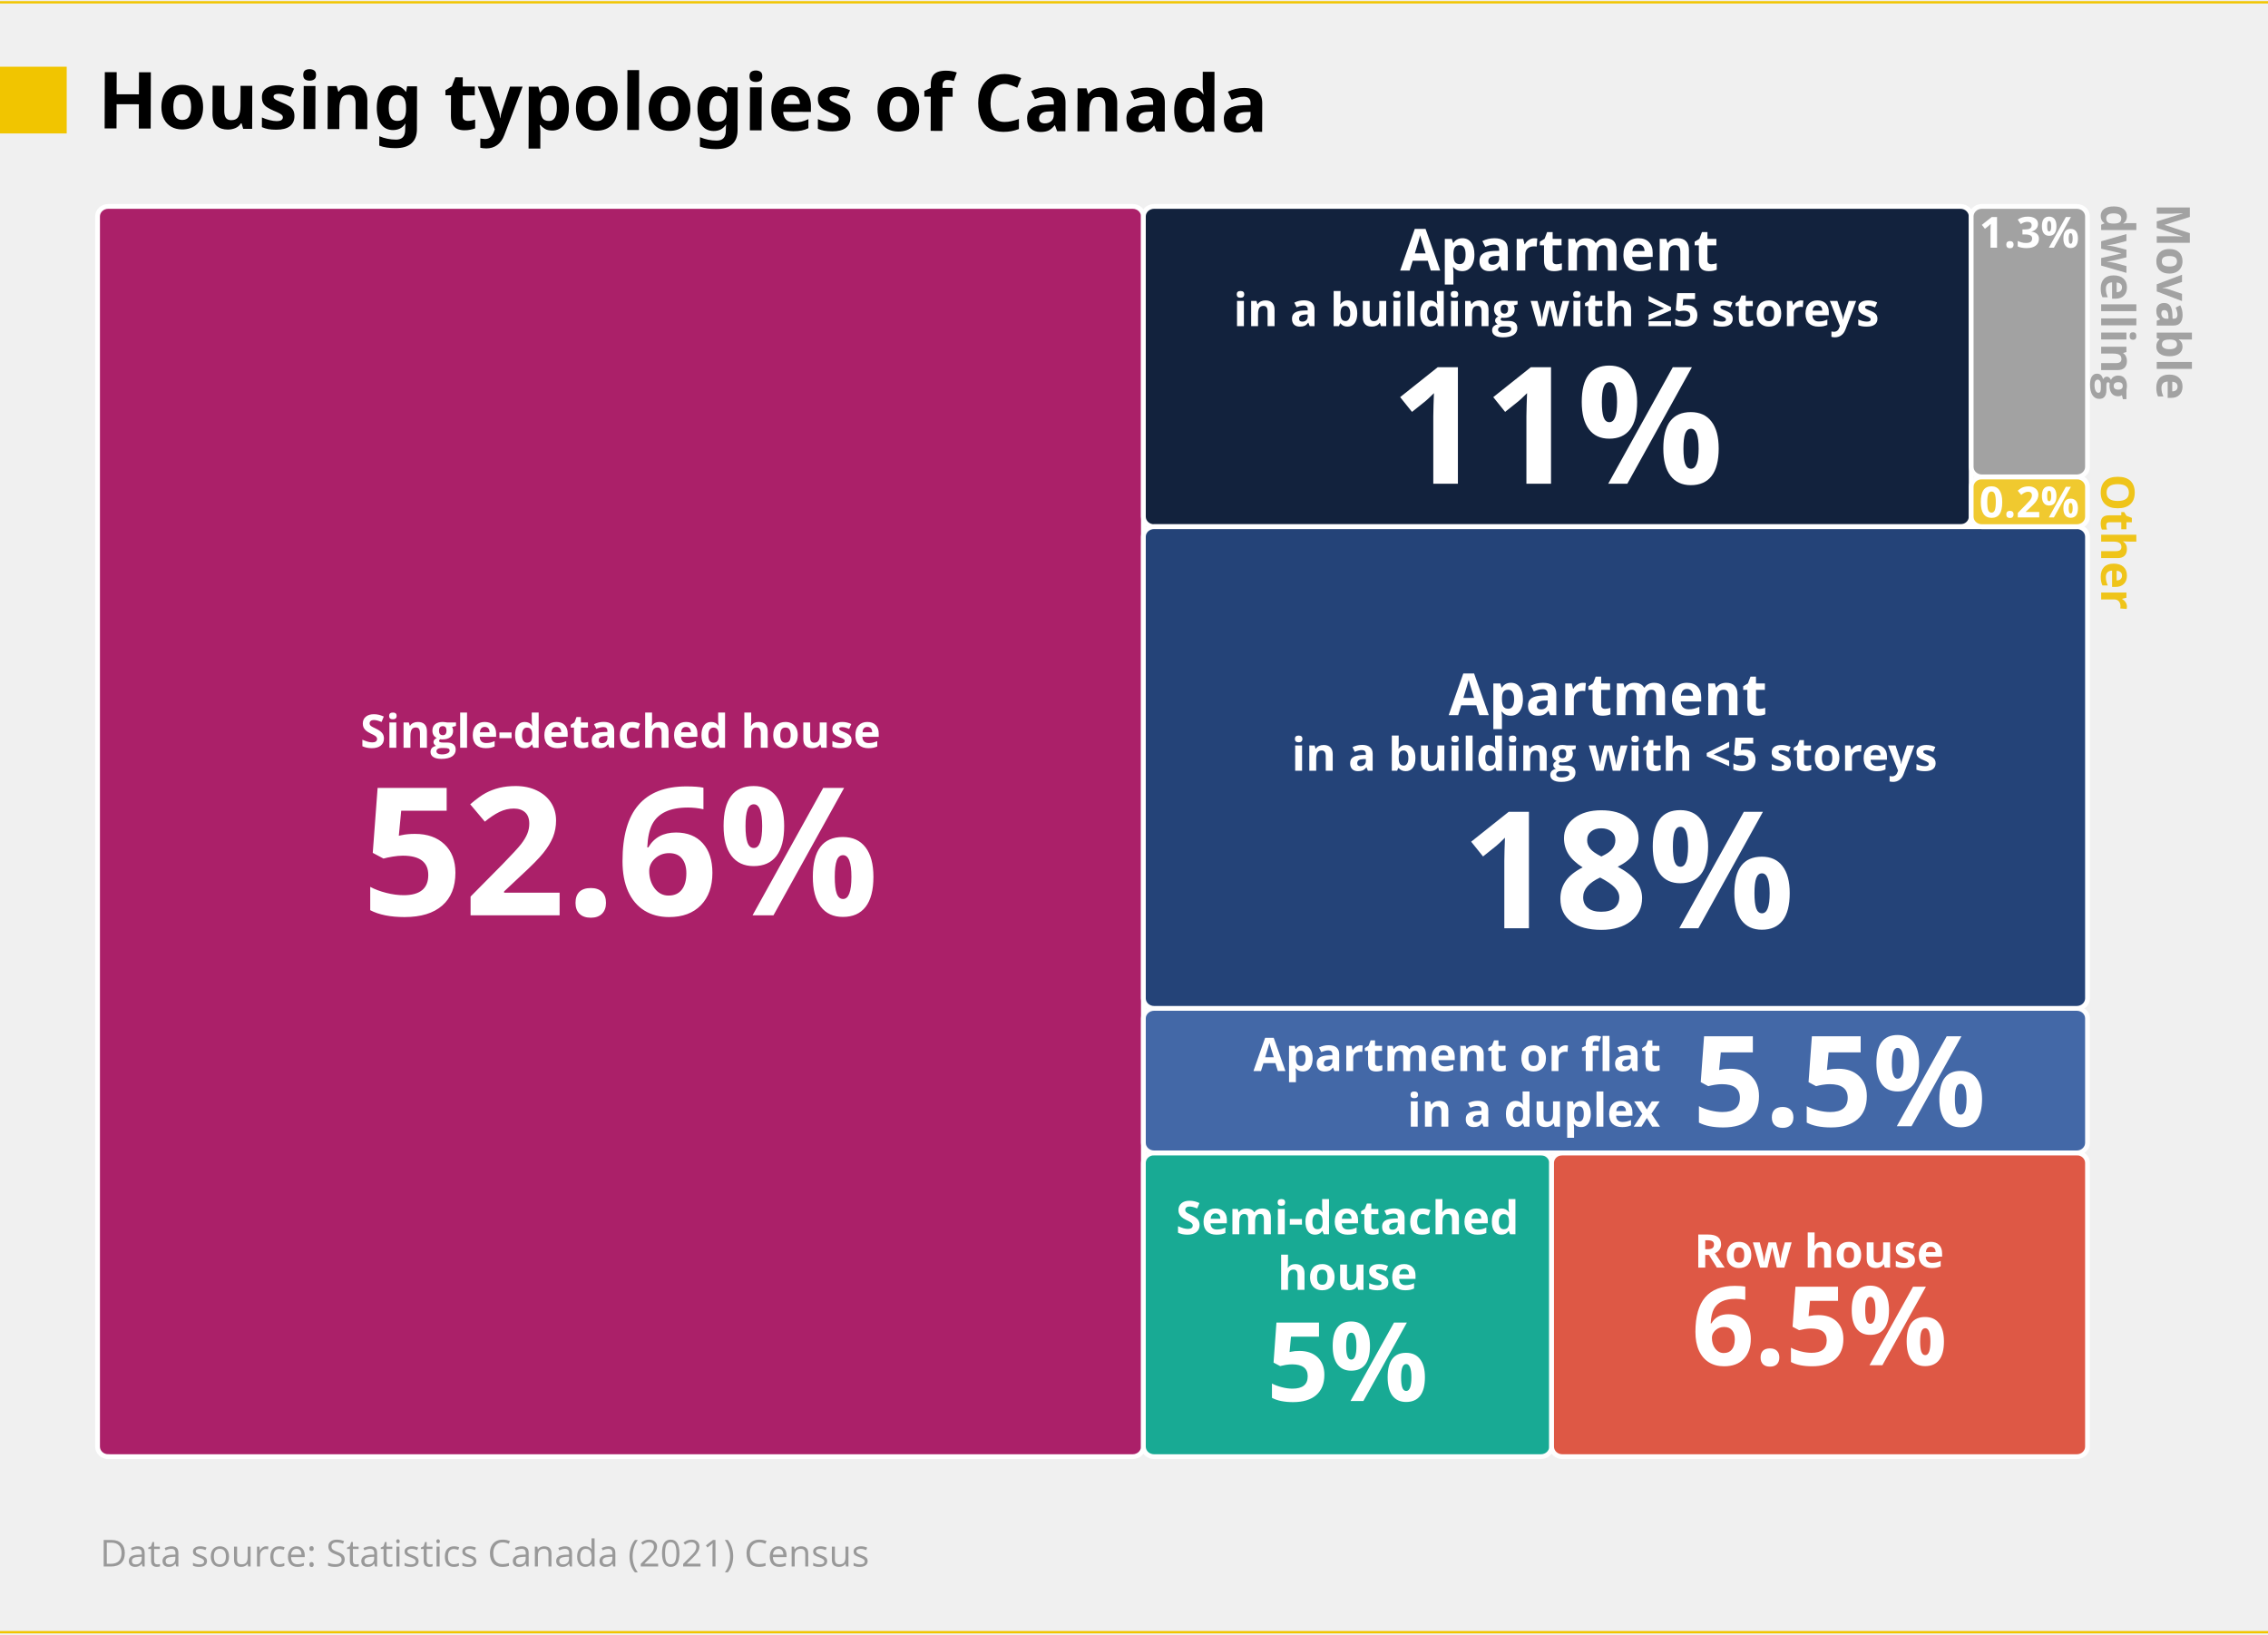
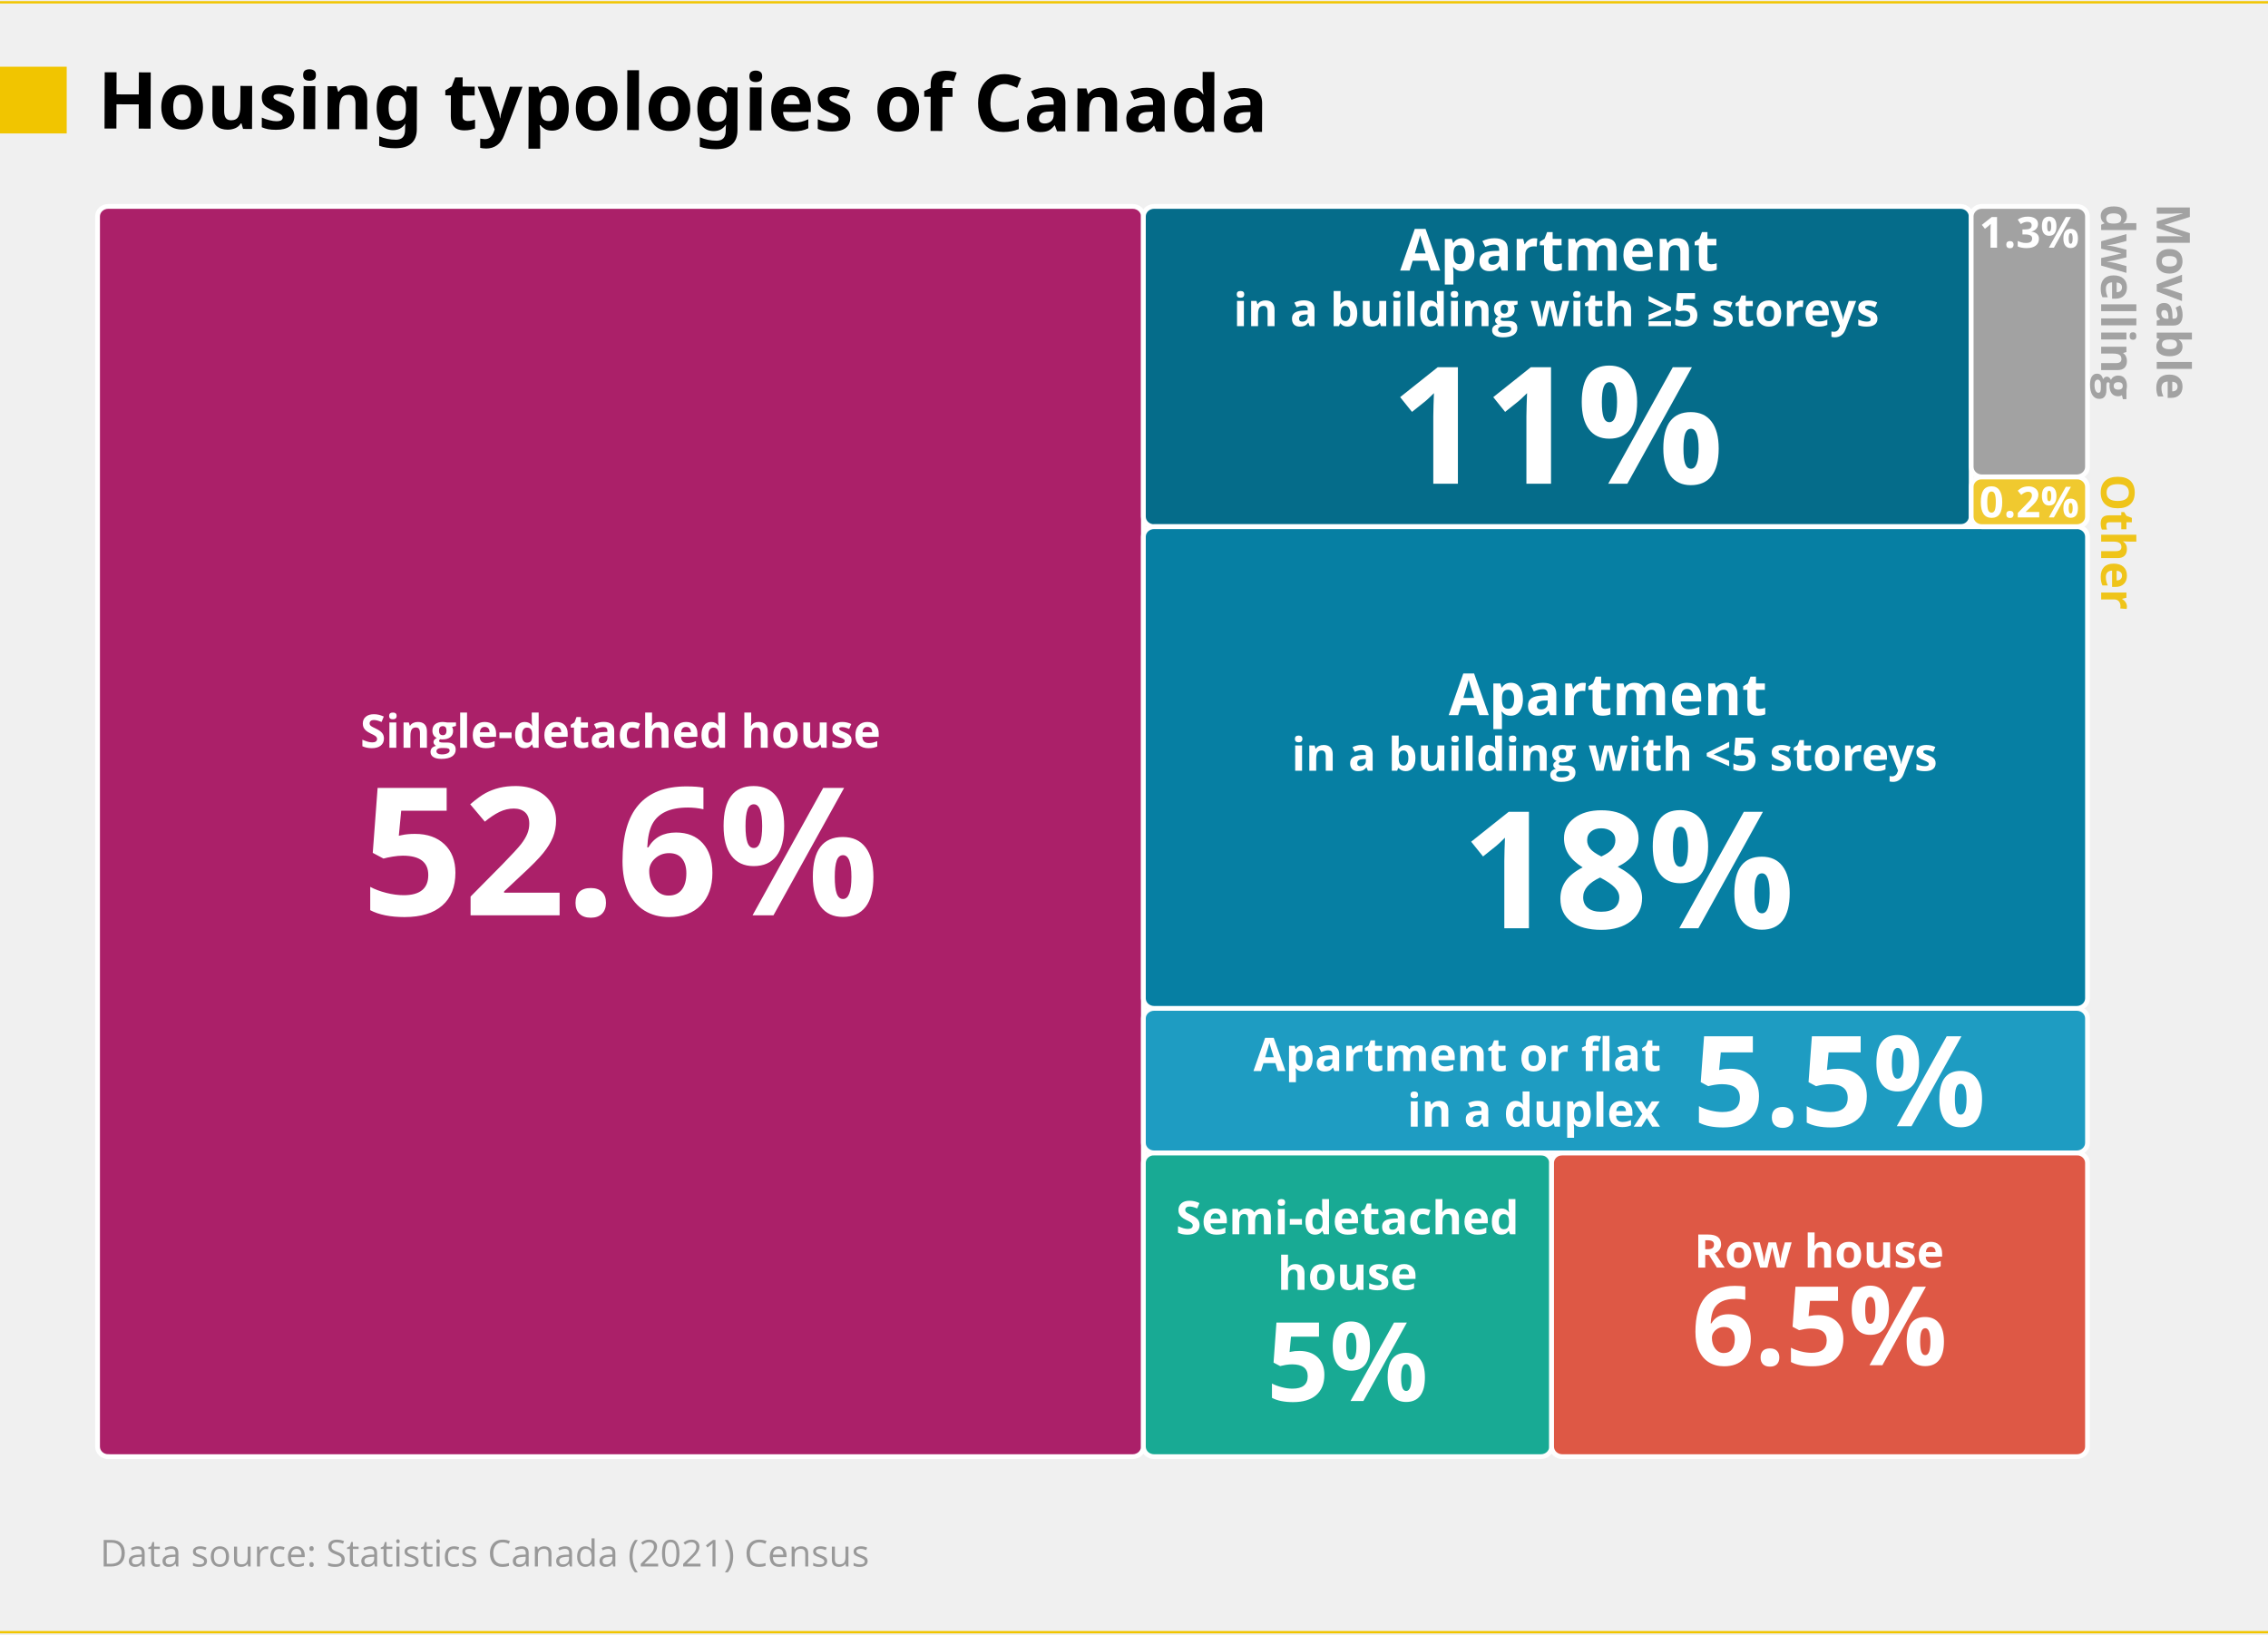
<svg xmlns="http://www.w3.org/2000/svg" width="6.8in" height="4.9in" viewBox="0 0 489.6 352.8">
  <g id="Layer_6" data-name="Layer 6">
    <path d="M23.374,314.41h221.138c1.278,0,2.315-.967,2.315-2.16V46.711c0-1.193-1.036-2.16-2.315-2.16H23.374c-1.278,0-2.315.967-2.315,2.16v265.538c0,1.193,1.036,2.16,2.315,2.16Z" fill="#ab2069" isolation="isolate" stroke="#fff" stroke-miterlimit="10" stroke-width="1.035" />
-     <path d="M249.141,113.679h174.068c1.278,0,2.315-.967,2.315-2.16V46.711c0-1.193-1.036-2.16-2.315-2.16h-174.068c-1.278,0-2.315.967-2.315,2.16v64.808c0,1.193,1.036,2.16,2.315,2.16Z" fill="#12223d" isolation="isolate" stroke="#fff" stroke-miterlimit="10" stroke-width="1.035" />
+     <path d="M249.141,113.679h174.068c1.278,0,2.315-.967,2.315-2.16V46.711c0-1.193-1.036-2.16-2.315-2.16h-174.068c-1.278,0-2.315.967-2.315,2.16v64.808c0,1.193,1.036,2.16,2.315,2.16Z" fill="#056c8a" isolation="isolate" stroke="#fff" stroke-miterlimit="10" stroke-width="1.035" />
    <path d="M249.141,314.41h83.492c1.278,0,2.315-.967,2.315-2.16v-61.246c0-1.193-1.036-2.16-2.315-2.16h-83.492c-1.278,0-2.315.967-2.315,2.16v61.246c0,1.193,1.036,2.16,2.315,2.16Z" fill="#00a28a" isolation="isolate" opacity=".9" stroke="#fff" stroke-miterlimit="10" stroke-width="1.035" />
    <path d="M337.262,314.41h111.058c1.278,0,2.315-.967,2.315-2.16v-61.246c0-1.193-1.036-2.16-2.315-2.16h-111.058c-1.278,0-2.315.967-2.315,2.16v61.246c0,1.193,1.036,2.16,2.315,2.16Z" fill="#dc4732" isolation="isolate" opacity=".9" stroke="#fff" stroke-miterlimit="10" stroke-width="1.035" />
-     <path d="M249.141,248.843h199.179c1.278,0,2.315-.967,2.315-2.16v-26.874c0-1.193-1.036-2.16-2.315-2.16h-199.179c-1.278,0-2.315.967-2.315,2.16v26.874c0,1.193,1.036,2.16,2.315,2.16Z" fill="#30599f" isolation="isolate" opacity=".9" stroke="#fff" stroke-miterlimit="10" stroke-width="1.035" />
-     <path d="M249.141,217.649h199.179c1.278,0,2.315-.967,2.315-2.16v-99.65c0-1.193-1.036-2.16-2.315-2.16h-199.179c-1.278,0-2.315.967-2.315,2.16v99.65c0,1.193,1.036,2.16,2.315,2.16Z" fill="#244378" isolation="isolate" stroke="#fff" stroke-miterlimit="10" stroke-width="1.035" />
+     <path d="M249.141,248.843h199.179c1.278,0,2.315-.967,2.315-2.16v-26.874c0-1.193-1.036-2.16-2.315-2.16h-199.179c-1.278,0-2.315.967-2.315,2.16v26.874c0,1.193,1.036,2.16,2.315,2.16Z" fill="#0792bc" isolation="isolate" opacity=".9" stroke="#fff" stroke-miterlimit="10" stroke-width="1.035" />
+     <path d="M249.141,217.649h199.179c1.278,0,2.315-.967,2.315-2.16v-99.65c0-1.193-1.036-2.16-2.315-2.16h-199.179c-1.278,0-2.315.967-2.315,2.16v99.65c0,1.193,1.036,2.16,2.315,2.16Z" fill="#067fa3" isolation="isolate" stroke="#fff" stroke-miterlimit="10" stroke-width="1.035" />
    <path d="M427.838,113.679h20.482c1.278,0,2.315-.967,2.315-2.16v-6.43c0-1.193-1.036-2.16-2.315-2.16h-20.482c-1.278,0-2.315.967-2.315,2.16v6.43c0,1.193,1.036,2.16,2.315,2.16Z" fill="#efc419" isolation="isolate" opacity=".9" stroke="#fff" stroke-miterlimit="10" stroke-width="1.035" />
    <path d="M427.838,102.929h20.482c1.278,0,2.315-.967,2.315-2.16v-54.058c0-1.193-1.036-2.16-2.315-2.16h-20.482c-1.278,0-2.315.967-2.315,2.16v54.058c0,1.193,1.036,2.16,2.315,2.16Z" fill="#999" isolation="isolate" opacity=".9" stroke="#fff" stroke-miterlimit="10" stroke-width="1.035" />
  </g>
  <g id="Layer_1" data-name="Layer 1">
    <g id="text49" isolation="isolate">
-       <text transform="translate(21.06 27.711) rotate(.17)" font-family="TradeGothicLT-Bold, 'TradeGothic LT Bold'" font-size="17" font-weight="700" isolation="isolate">
+       <text transform="translate(21.036 27.734) rotate(.17)" font-family="TradeGothicLT-Bold, 'TradeGothic LT Bold'" font-size="17" font-weight="700" isolation="isolate">
        <tspan x="0" y="0">Housing typologies of Canada</tspan>
      </text>
    </g>
    <g id="text51" isolation="isolate">
      <text transform="translate(21.6 338.116)" fill="#999" font-family="OpenSans, 'Open Sans'" font-size="8" isolation="isolate">
        <tspan x="0" y="0">Data source: Statistics Canada (2021) Census</tspan>
      </text>
    </g>
    <rect id="rect72" x="0" y="14.4" width="14.4" height="14.4" fill="#f1c500" />
    <path id="path37" d="M0,352.3h489.6" fill="none" stroke="#f1c500" stroke-miterlimit="2.25" stroke-width=".5" />
    <path id="path37-2" d="M0,.5h489.6" fill="none" stroke="#f1c500" stroke-miterlimit="2.25" stroke-width=".5" />
    <text transform="translate(77.774 161.394)" fill="#fff" font-family="OpenSans-Bold, 'Open Sans'" font-size="10" font-weight="700">
      <tspan x="0" y="0">Single-detached house</tspan>
    </text>
    <text transform="translate(302.255 58.404)" fill="#fff" font-family="OpenSans-Bold, 'Open Sans'" font-size="12.546" font-weight="700">
      <tspan x="0" y="0">Apartment </tspan>
    </text>
    <text transform="translate(465.584 43.871) rotate(90)" fill="#999" font-family="OpenSans-Bold, 'Open Sans'" font-size="10" font-weight="700" isolation="isolate" opacity=".9">
      <tspan x="0" y="0">Movable</tspan>
      <tspan x=".232" y="12">dwelling</tspan>
    </text>
    <text transform="translate(270.587 231.18)" fill="#fff" font-family="OpenSans-Bold, 'Open Sans'" font-size="10" font-weight="700">
      <tspan x="0" y="0">Apartment or flat</tspan>
      <tspan x="33.188" y="12">in a duplex</tspan>
    </text>
    <text transform="translate(253.851 266.404)" fill="#fff" font-family="OpenSans-Bold, 'Open Sans'" font-size="10" font-weight="700">
      <tspan x="0" y="0">Semi-detached</tspan>
      <tspan x="21.929" y="12">house</tspan>
    </text>
    <text transform="translate(78.047 197.567)" fill="#fff" font-family="OpenSans-Bold, 'Open Sans'" font-size="38.531" font-weight="700">
      <tspan x="0" y="0">52.6%</tspan>
    </text>
    <text transform="translate(300.175 104.405)" fill="#fff" font-family="OpenSans-Bold, 'Open Sans'" font-size="35.217" font-weight="700">
      <tspan x="0" y="0">11%</tspan>
    </text>
    <text transform="translate(427.279 53.46)" fill="#fff" font-family="OpenSans-Bold, 'Open Sans'" font-size="9.272" font-weight="700">
      <tspan x="0" y="0">1.3%</tspan>
    </text>
    <text transform="translate(427.279 111.682)" fill="#fff" font-family="OpenSans-Bold, 'Open Sans'" font-size="9.272" font-weight="700">
      <tspan x="0" y="0">0.2%</tspan>
    </text>
    <text transform="translate(273.425 302.404)" fill="#fff" font-family="OpenSans-Bold, 'Open Sans'" font-size="23.715" font-weight="700">
      <tspan x="0" y="0">5%</tspan>
    </text>
    <text transform="translate(365.425 243.086)" fill="#fff" font-family="OpenSans-Bold, 'Open Sans'" font-size="27.189" font-weight="700">
      <tspan x="0" y="0">5.5%</tspan>
    </text>
    <text transform="translate(365.708 273.604)" fill="#fff" font-family="OpenSans-Bold, 'Open Sans'" font-size="10" font-weight="700">
      <tspan x="0" y="0">Row house</tspan>
    </text>
    <text transform="translate(365.168 294.668)" fill="#fff" font-family="OpenSans-Bold, 'Open Sans'" font-size="23.715" font-weight="700">
      <tspan x="0" y="0">6.5%</tspan>
    </text>
    <text transform="translate(453.584 102.332) rotate(90)" fill="#efc419" font-family="OpenSans-Bold, 'Open Sans'" font-size="10" font-weight="700">
      <tspan x="0" y="0">Other</tspan>
    </text>
    <text transform="translate(266.26 70.404)" fill="#fff" font-family="OpenSans-Bold, 'Open Sans'" font-size="10" font-weight="700">
      <tspan x="0" y="0">in a building with ≥5 storeys</tspan>
    </text>
    <text transform="translate(312.731 154.361)" fill="#fff" font-family="OpenSans-Bold, 'Open Sans'" font-size="12.546" font-weight="700">
      <tspan x="0" y="0">Apartment </tspan>
    </text>
    <text transform="translate(315.507 200.362)" fill="#fff" font-family="OpenSans-Bold, 'Open Sans'" font-size="35.217" font-weight="700">
      <tspan x="0" y="0">18%</tspan>
    </text>
    <text transform="translate(278.816 166.361)" fill="#fff" font-family="OpenSans-Bold, 'Open Sans'" font-size="10" font-weight="700">
      <tspan x="0" y="0">in a building with &lt;5 storeys</tspan>
    </text>
  </g>
</svg>
